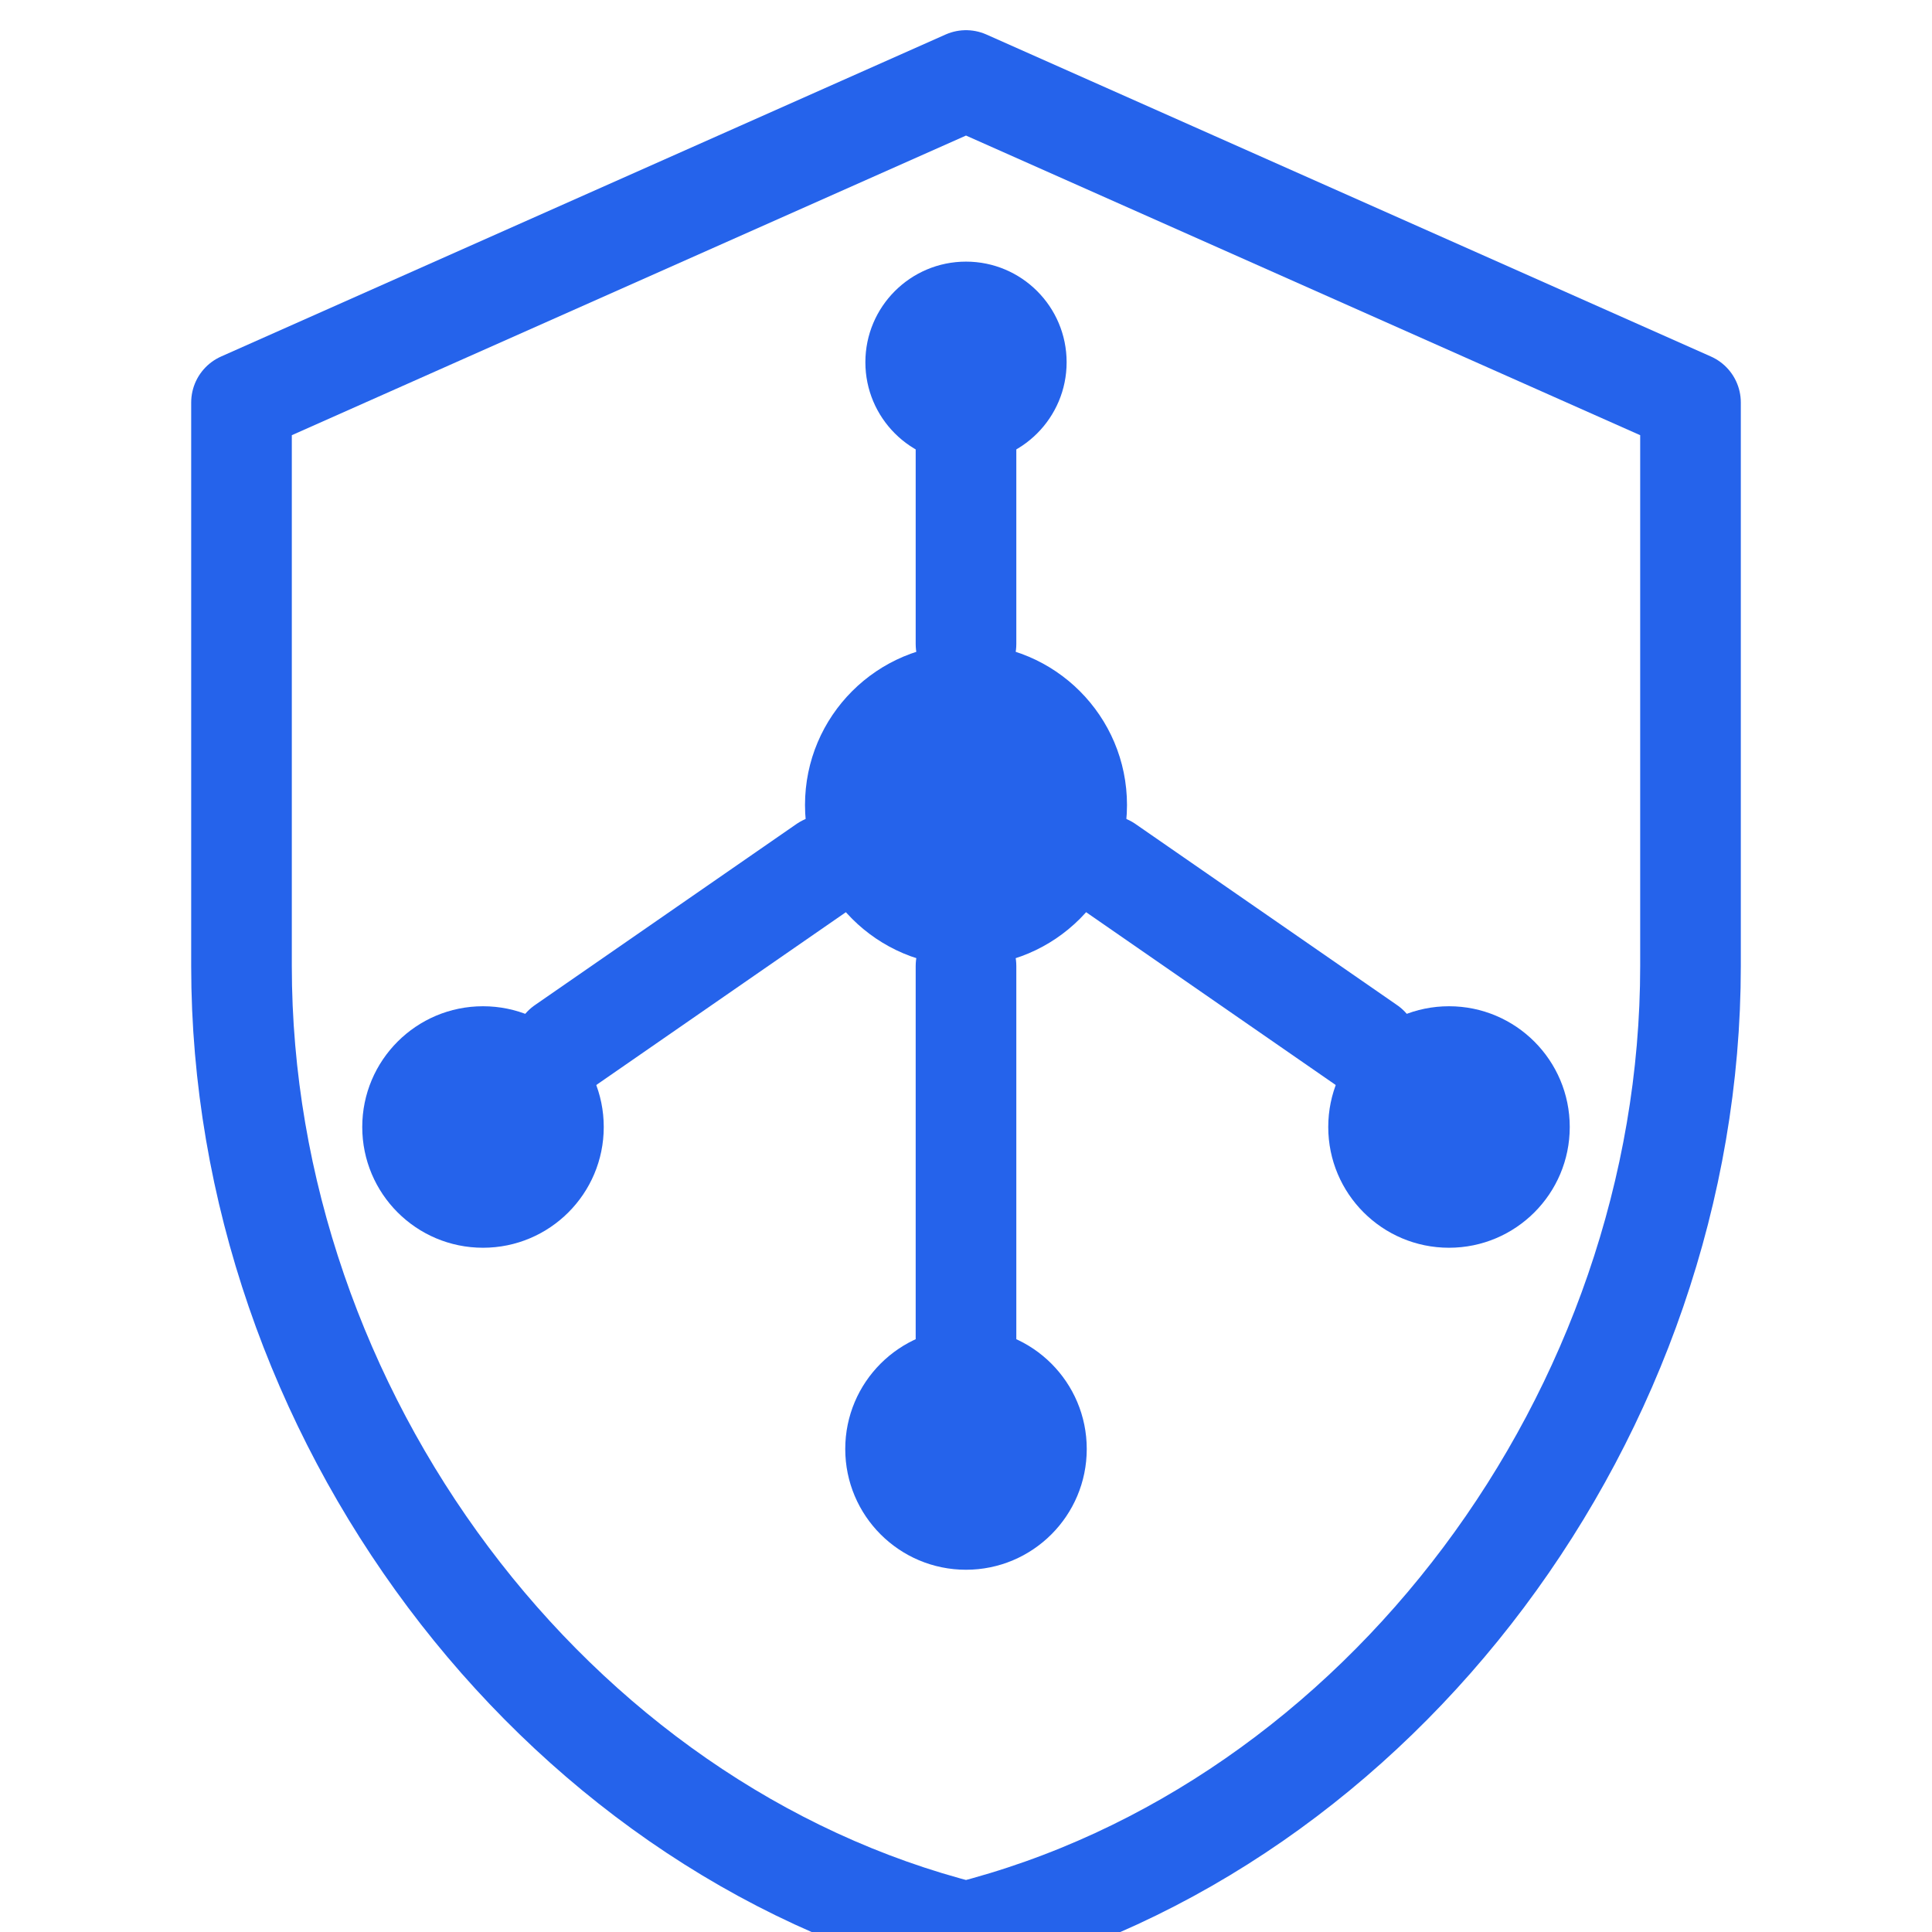
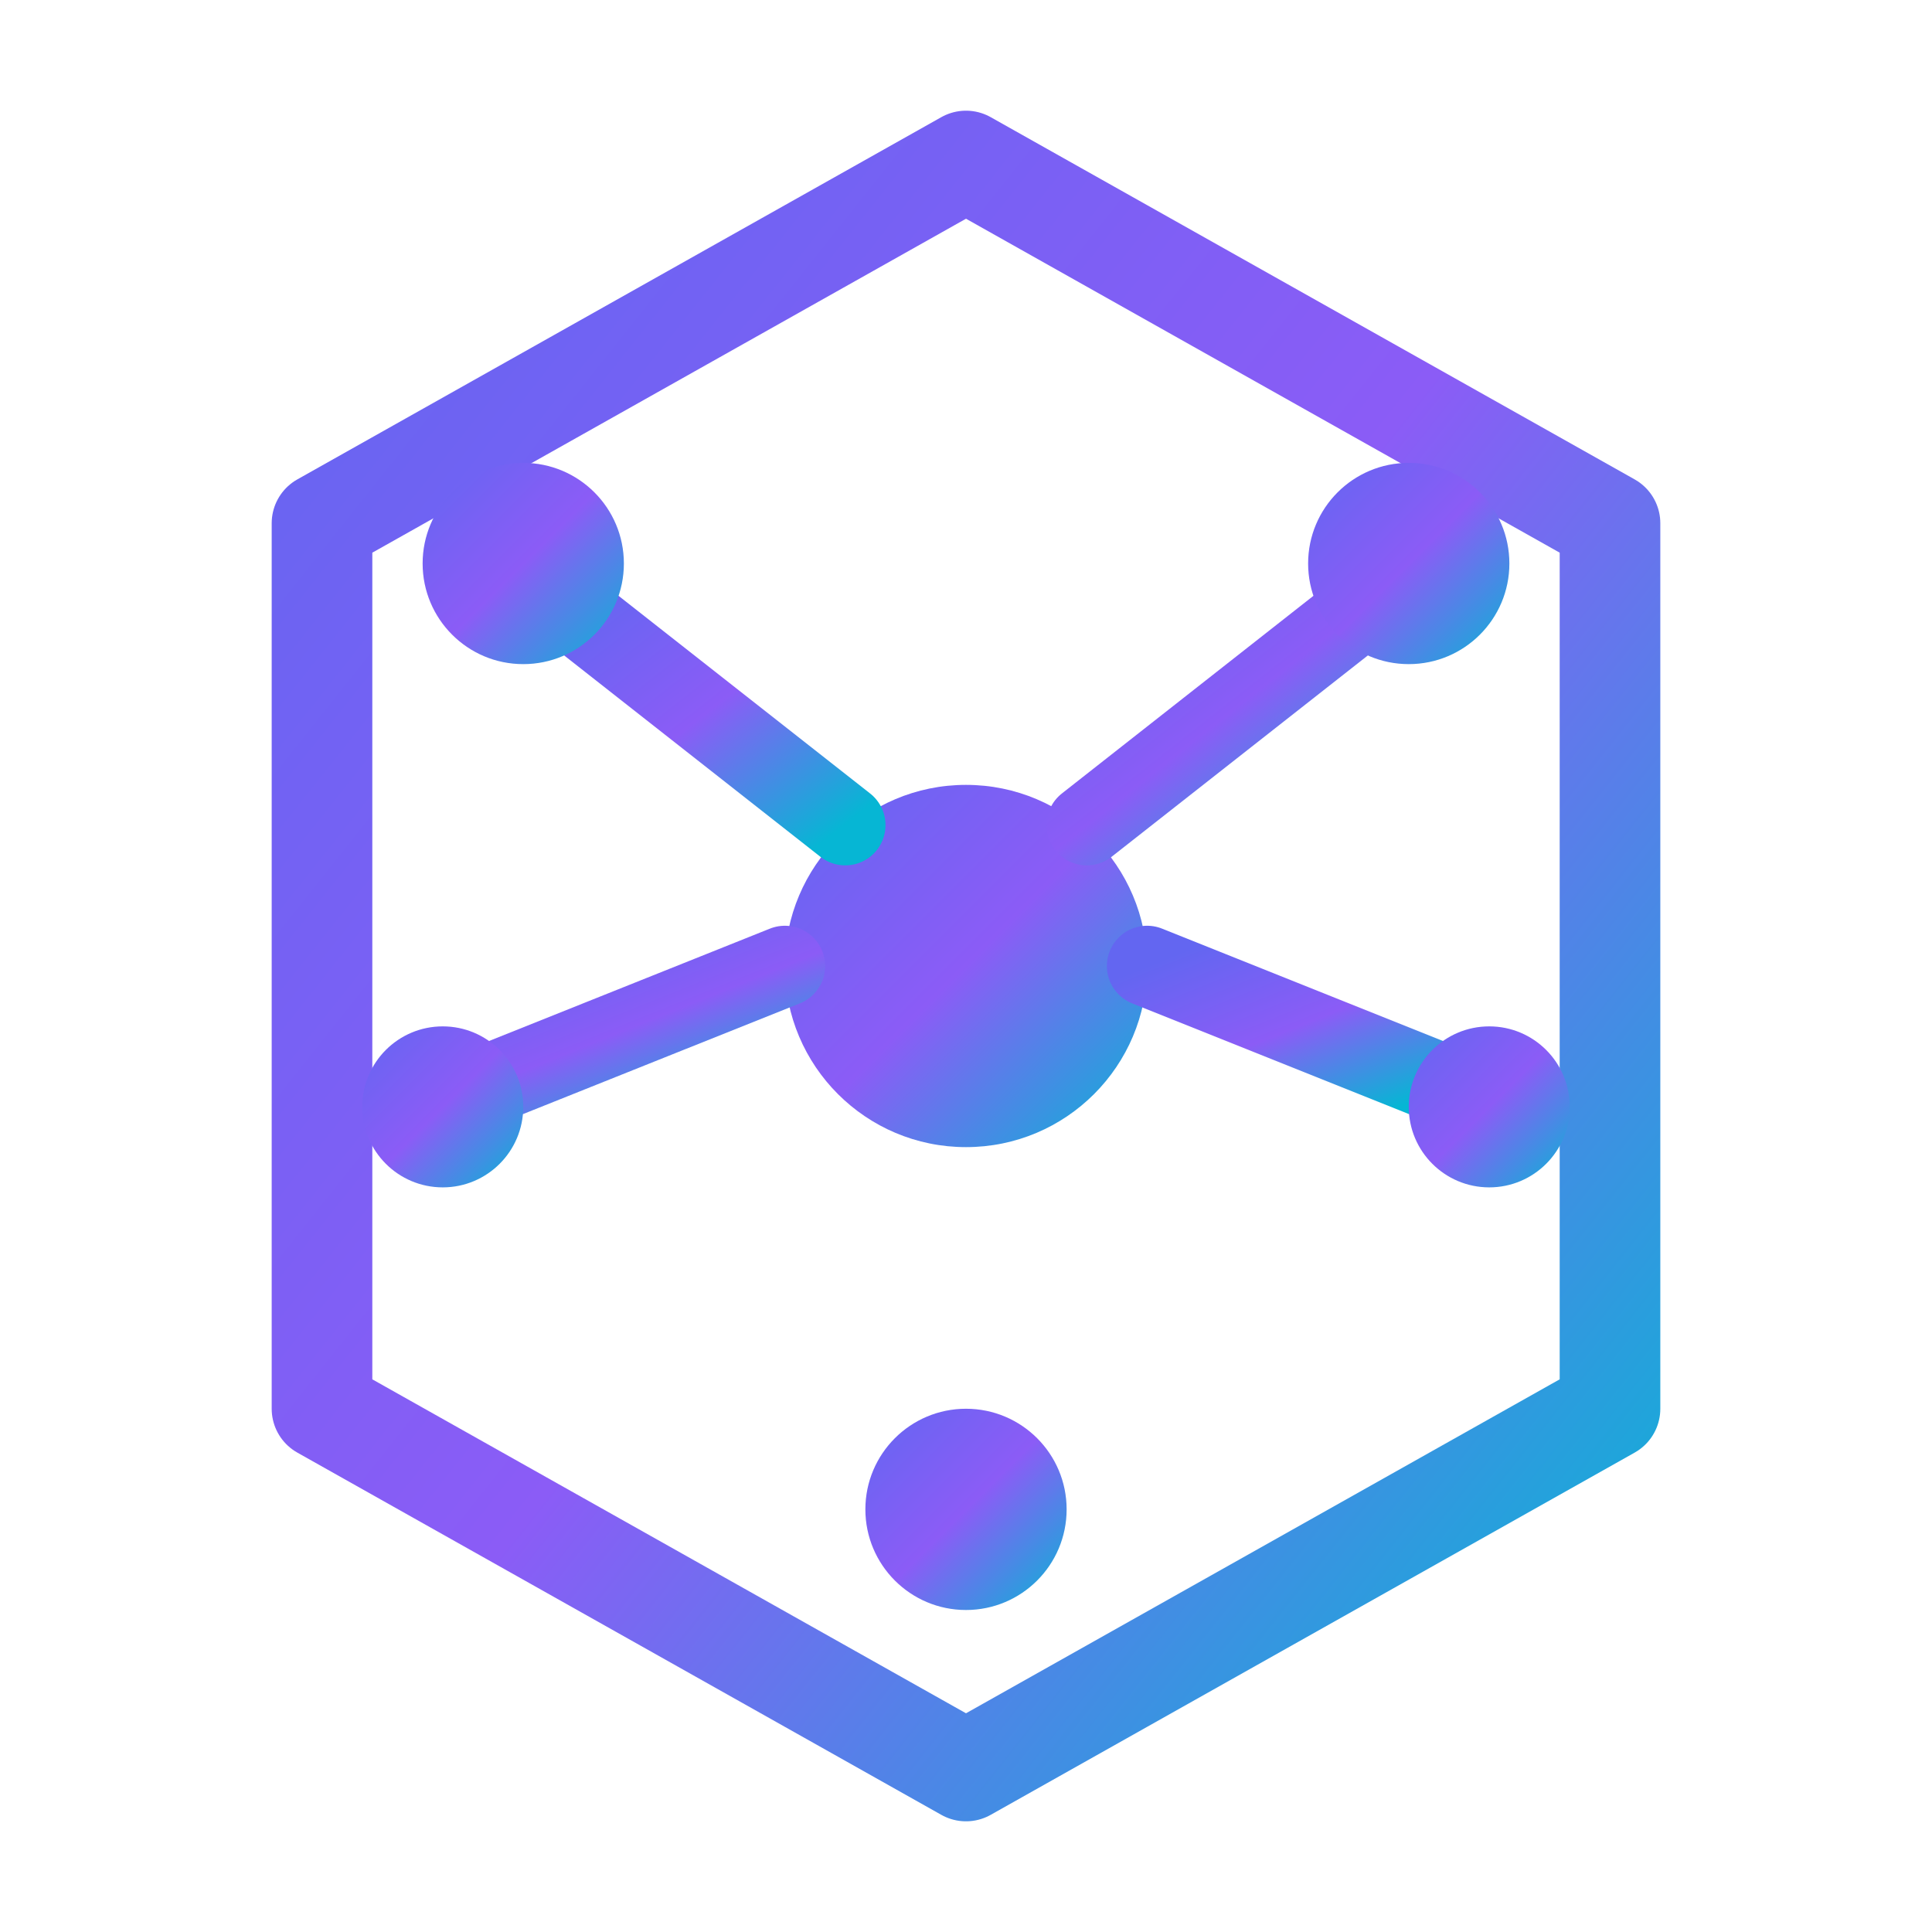
<svg xmlns="http://www.w3.org/2000/svg" viewBox="0 0 48 48" fill="none">
-   <path d="M24 2L6 10v14c0 11.1 7.7 21.4 18 24 10.3-2.6 18-12.9 18-24V10L24 2z" fill="none" stroke="#2563EB" stroke-width="2.5" stroke-linejoin="round" />
-   <circle cx="24" cy="20" r="4" fill="#2563EB" />
-   <line x1="24" y1="10" x2="24" y2="16" stroke="#2563EB" stroke-width="2.5" stroke-linecap="round" />
-   <line x1="24" y1="24" x2="24" y2="34" stroke="#2563EB" stroke-width="2.5" stroke-linecap="round" />
-   <line x1="14" y1="26" x2="20.5" y2="21.5" stroke="#2563EB" stroke-width="2.5" stroke-linecap="round" />
-   <line x1="34" y1="26" x2="27.5" y2="21.5" stroke="#2563EB" stroke-width="2.5" stroke-linecap="round" />
-   <circle cx="12" cy="28" r="3" fill="#2563EB" />
-   <circle cx="36" cy="28" r="3" fill="#2563EB" />
-   <circle cx="24" cy="36" r="3" fill="#2563EB" />
-   <circle cx="24" cy="9" r="2.5" fill="#2563EB" />
+   <defs>
+     <linearGradient id="fg" x1="0%" y1="0%" x2="100%" y2="100%">
+       <stop offset="0%" stop-color="#6366f1" />
+       <stop offset="50%" stop-color="#8b5cf6" />
+       <stop offset="100%" stop-color="#06b6d4" />
+     </linearGradient>
+   </defs>
+   <path d="M24 4L40 13v22L24 44L8 35V13L24 4z" fill="none" stroke="url(#fg)" stroke-width="2.5" stroke-linejoin="round" />
+   <circle cx="24" cy="24" r="4.5" fill="url(#fg)" />
+   <line x1="27" y1="20.5" x2="34" y2="15" stroke="url(#fg)" stroke-width="2" stroke-linecap="round" />
+   <circle cx="35" cy="14" r="2.5" fill="url(#fg)" />
+   <line x1="21" y1="20.5" x2="14" y2="15" stroke="url(#fg)" stroke-width="2" stroke-linecap="round" />
+   <circle cx="13" cy="14" r="2.5" fill="url(#fg)" />
+   <line x1="24" y1="28.5" x2="24" y2="36" stroke="url(#fg)" stroke-width="2" stroke-linecap="round" />
+   <circle cx="24" cy="37.5" r="2.5" fill="url(#fg)" />
+   <line x1="19.5" y1="24" x2="12" y2="27" stroke="url(#fg)" stroke-width="2" stroke-linecap="round" />
+   <circle cx="11" cy="27.5" r="2" fill="url(#fg)" />
+   <line x1="28.5" y1="24" x2="36" y2="27" stroke="url(#fg)" stroke-width="2" stroke-linecap="round" />
+   <circle cx="37" cy="27.5" r="2" fill="url(#fg)" />
</svg>
